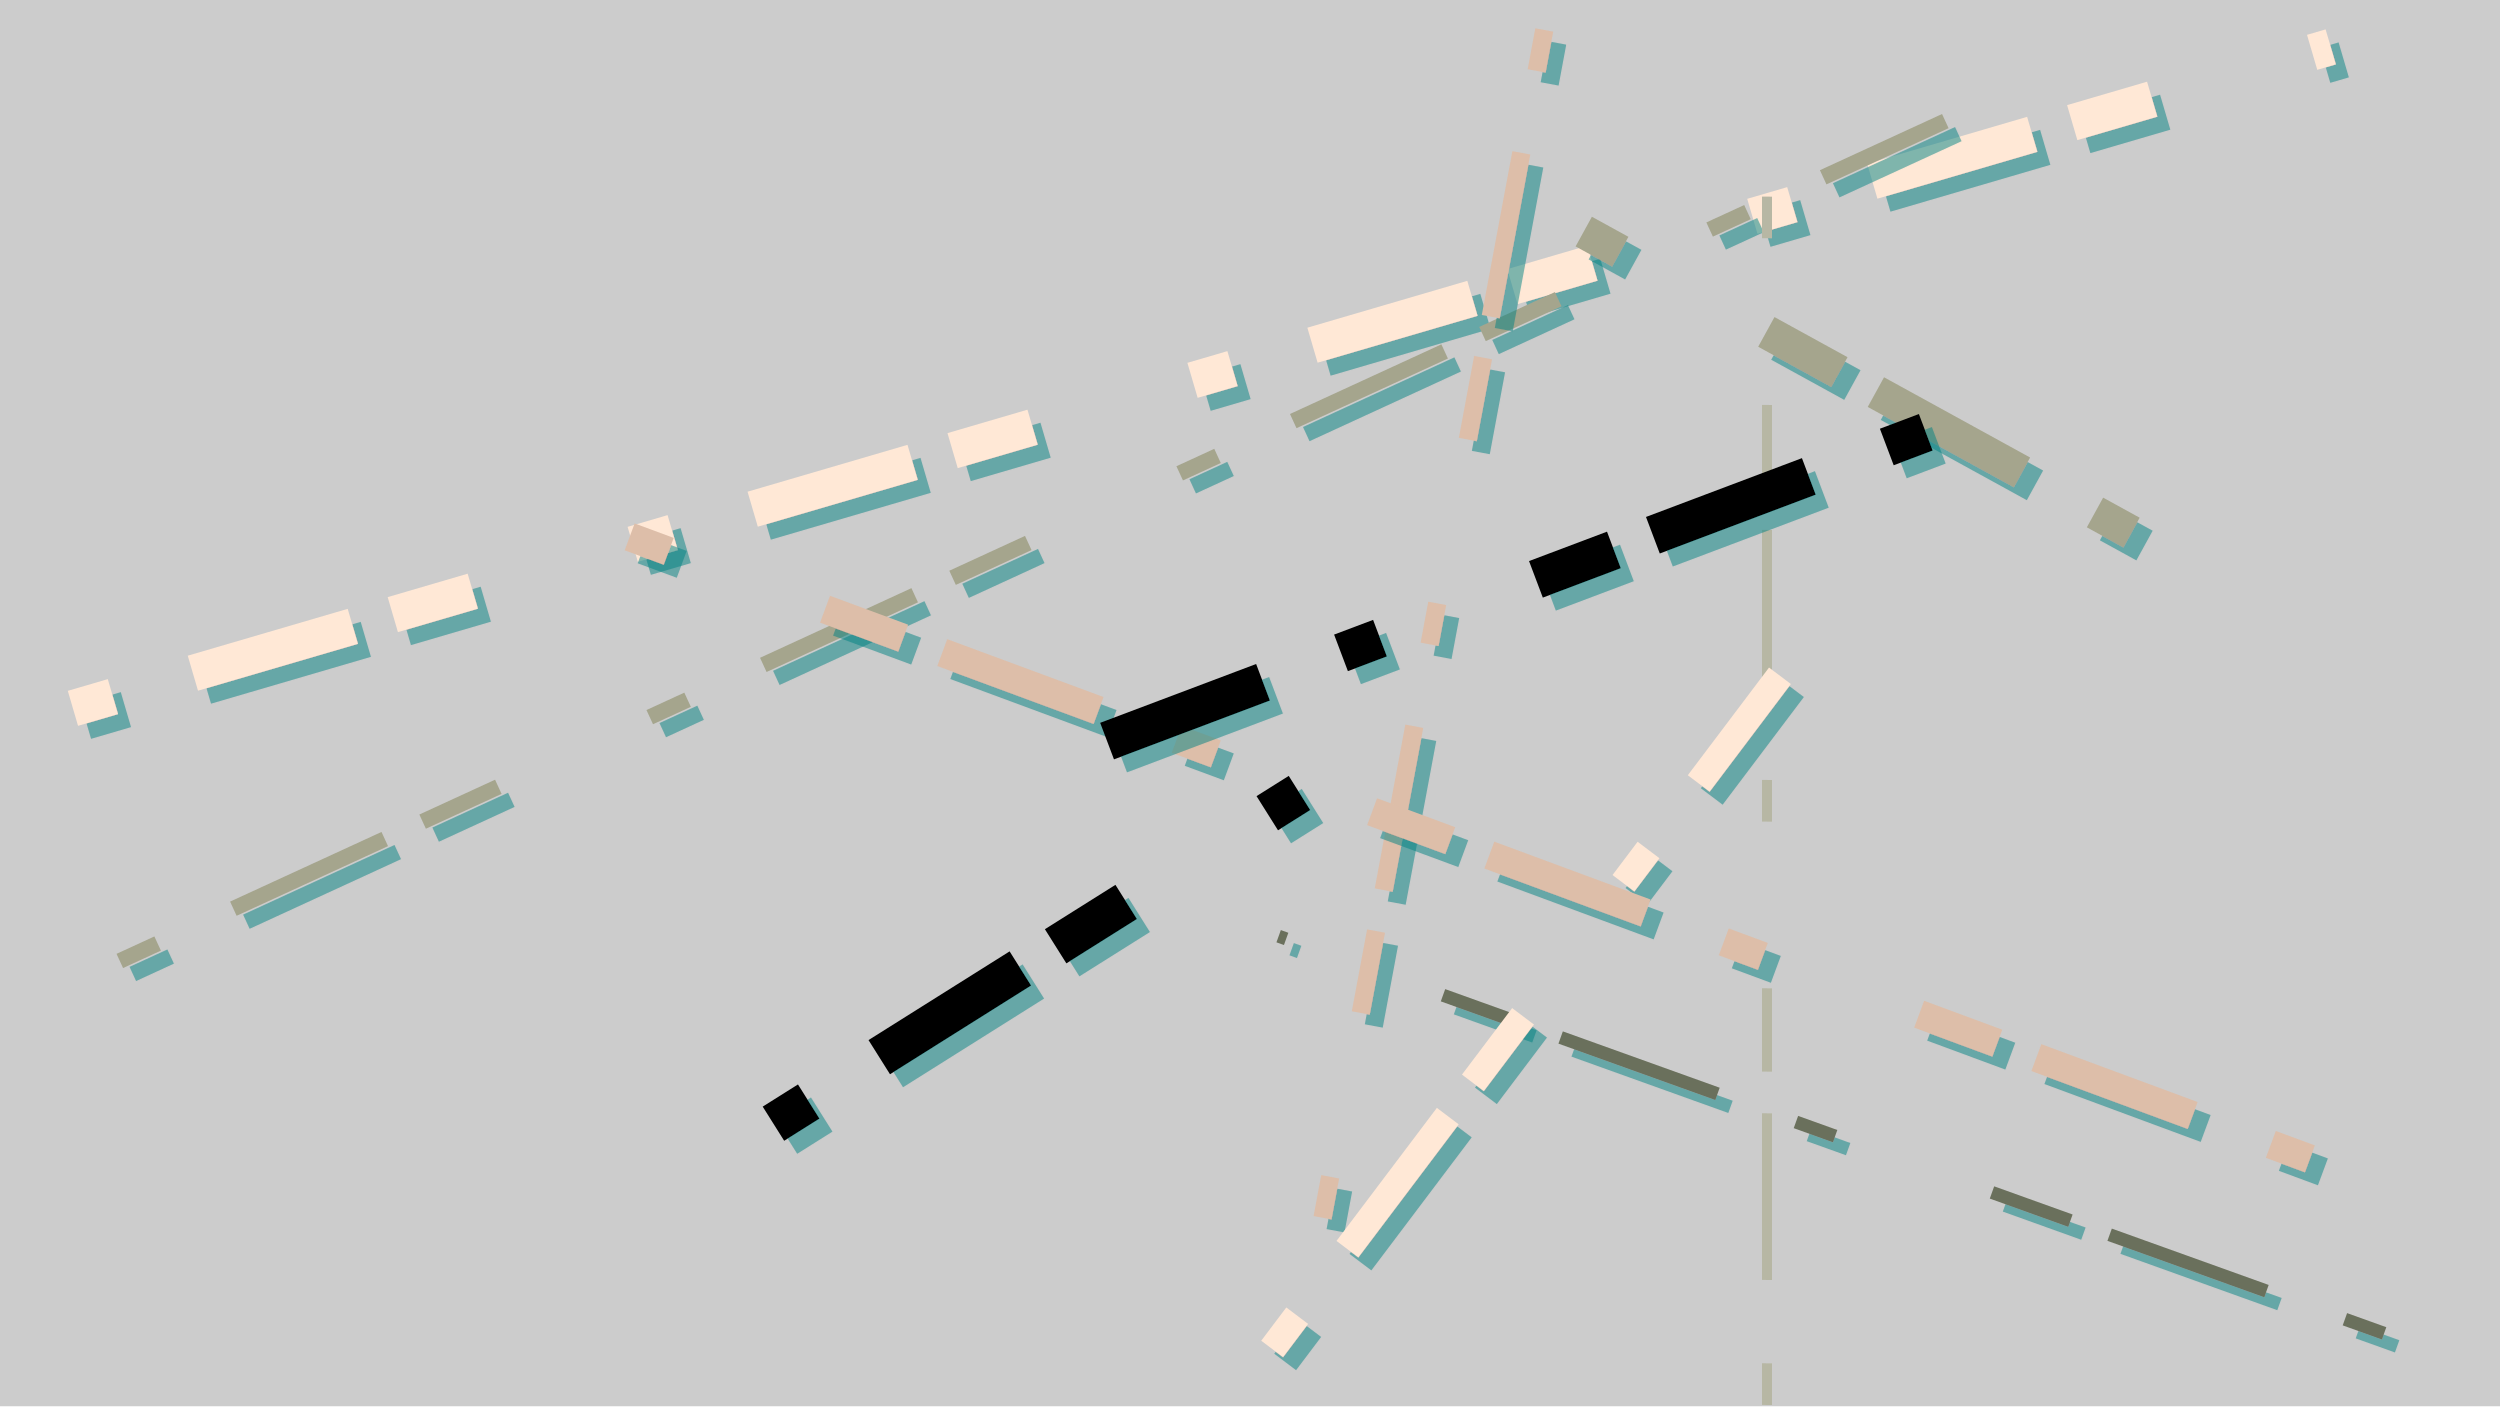
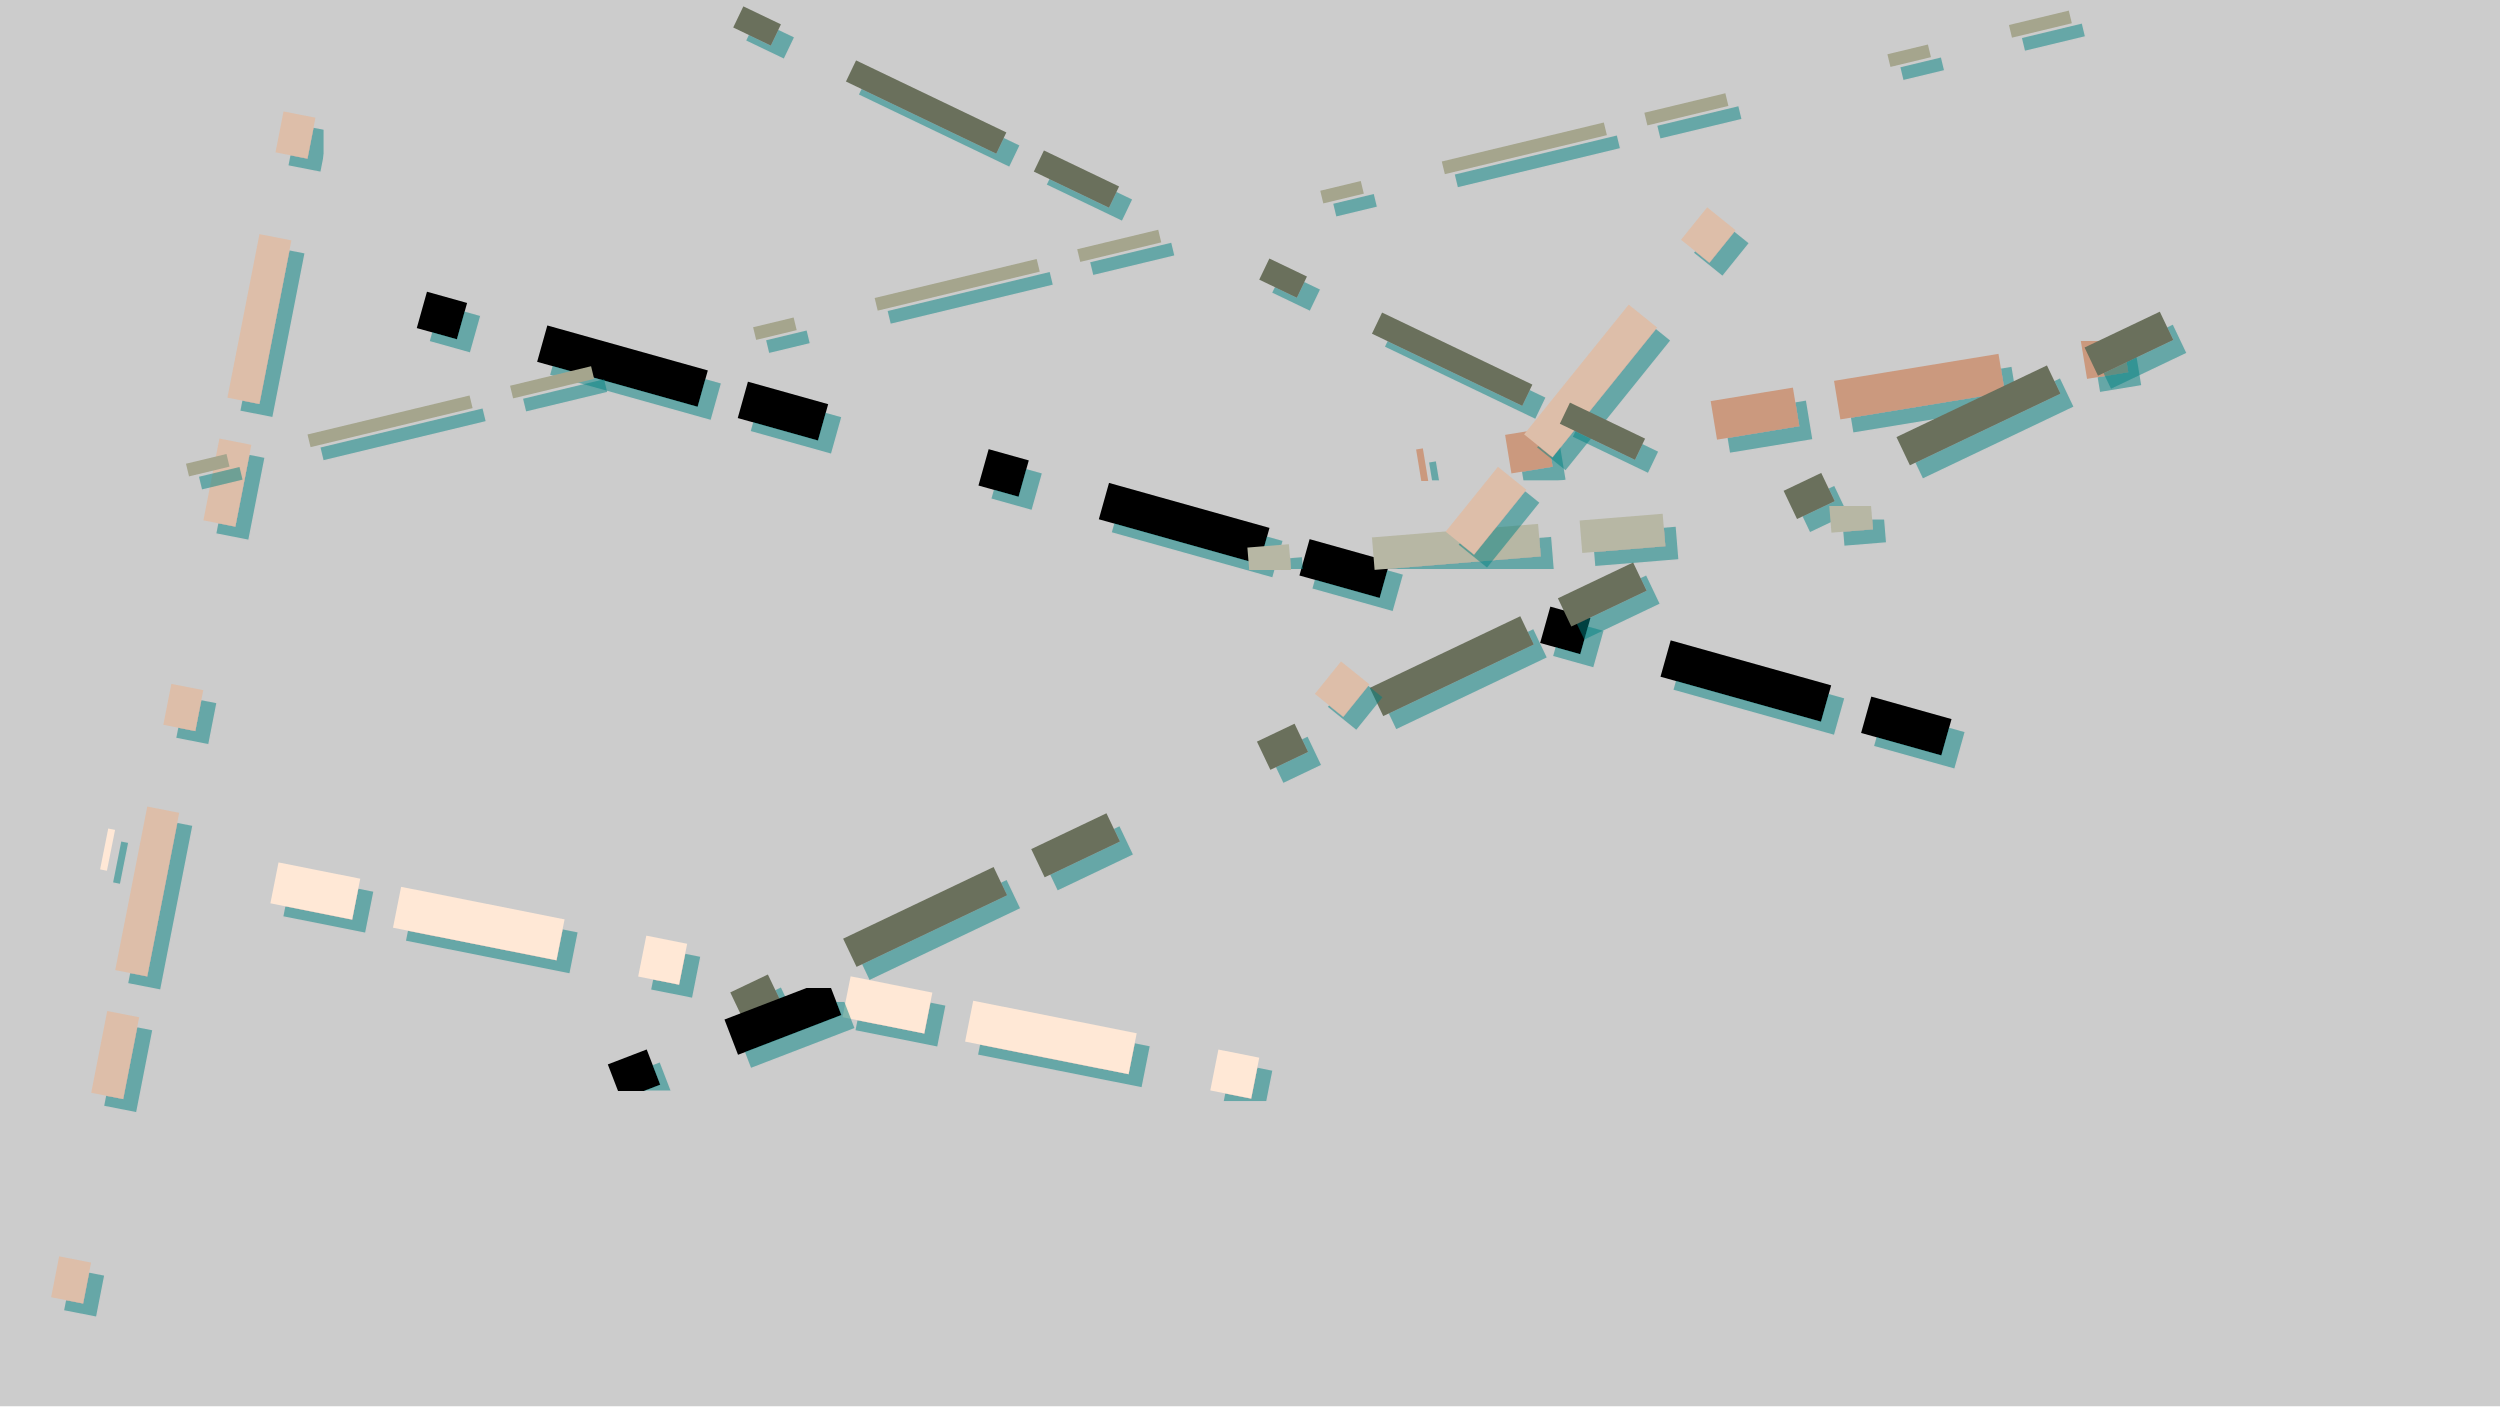
<svg xmlns="http://www.w3.org/2000/svg" viewBox="0 0 1920 1080" stroke="black" stroke-width="4">
  <filter id="shadow" color-interpolation-filters="sRGB">
    <feDropShadow dx="2" dy="2" stdDeviation="2" flood-opacity="0.4" />
  </filter>
  <filter id="shadow2" color-interpolation-filters="sRGB">
    <feDropShadow dx="0" dy="0" stdDeviation="5.5" flood-opacity=".8" />
  </filter>
  <filter id="shadow3" color-interpolation-filters="sRGB">
    <feDropShadow dx="10" dy="10" stdDeviation="0" flood-color="teal" flood-opacity="0.5" />
  </filter>
  <g>
    <rect x="0" y="0" width="100%" height="100%" fill="#ccc" stroke-width="8" stroke="none" />
  </g>
-     ['<line x1="56" y1="544" x2="1790" y2="36" stroke="#ffe8d6" stroke-width="28" stroke-dasharray="32 64 128" filter="url(#shadow3)" />', '<line x1="92" y1="738" x2="1494" y2="93" stroke="#a5a58d" stroke-width="12" stroke-dasharray="32 64 128" filter="url(#shadow3)" />', '<line x1="1831" y1="1024" x2="982" y2="719" stroke="#6b705c" stroke-width="10" stroke-dasharray="32 64 128" filter="url(#shadow3)" />', '<line x1="1186" y1="23" x2="1015" y2="939" stroke="#ddbea9" stroke-width="14" stroke-dasharray="32 64 128" filter="url(#shadow3)" />', '<line x1="1354" y1="1079" x2="1360" y2="132" stroke="#b7b7a4" stroke-width="31" stroke-dasharray="32 64 128" filter="url(#shadow3)" />', '<line x1="977" y1="1036" x2="1367" y2="519" stroke="#ffe8d6" stroke-width="21" stroke-dasharray="32 64 128" filter="url(#shadow3)" />', '<line x1="1637" y1="409" x2="1182" y2="159" stroke="#a5a58d" stroke-width="26" stroke-dasharray="32 64 128" filter="url(#shadow3)" />', '<line x1="1774" y1="890" x2="480" y2="411" stroke="#ddbea9" stroke-width="22" stroke-dasharray="32 64 128" filter="url(#shadow3)" />', '<line x1="594" y1="863" x2="998" y2="609" stroke="" stroke-width="31" stroke-dasharray="32 64 128" filter="url(#shadow3)" />', '<line x1="1479" y1="332" x2="848" y2="570" stroke="" stroke-width="30" stroke-dasharray="32 64 128" filter="url(#shadow3)" />']</svg>
+     ['<line x1="1632" y1="271" x2="1090" y2="360" stroke="#cb997e" stroke-width="30" stroke-dasharray="32 64 128" filter="url(#shadow3)" />', '<line x1="324" y1="238" x2="1544" y2="580" stroke="" stroke-width="29" stroke-dasharray="32 64 128" filter="url(#shadow3)" />', '<line x1="964" y1="828" x2="80" y2="652" stroke="#ffe8d6" stroke-width="32" stroke-dasharray="32 64 128" filter="url(#shadow3)" />', '<line x1="230" y1="88" x2="45" y2="1032" stroke="#ddbea9" stroke-width="25" stroke-dasharray="32 64 128" filter="url(#shadow3)" />', '<line x1="144" y1="361" x2="1590" y2="13" stroke="#a5a58d" stroke-width="10" stroke-dasharray="32 64 128" filter="url(#shadow3)" />', '<line x1="566" y1="773" x2="1742" y2="213" stroke="#6b705c" stroke-width="24" stroke-dasharray="32 64 128" filter="url(#shadow3)" />', '<line x1="472" y1="831" x2="641" y2="766" stroke="" stroke-width="29" stroke-dasharray="32 64 128" filter="url(#shadow3)" />', '<line x1="959" y1="433" x2="1450" y2="393" stroke="#b7b7a4" stroke-width="25" stroke-dasharray="32 64 128" filter="url(#shadow3)" />', '<line x1="1322" y1="168" x2="1014" y2="550" stroke="#ddbea9" stroke-width="28" stroke-dasharray="32 64 128" filter="url(#shadow3)" />', '<line x1="567" y1="13" x2="1270" y2="350" stroke="#6b705c" stroke-width="18" stroke-dasharray="32 64 128" filter="url(#shadow3)" />']</svg>
